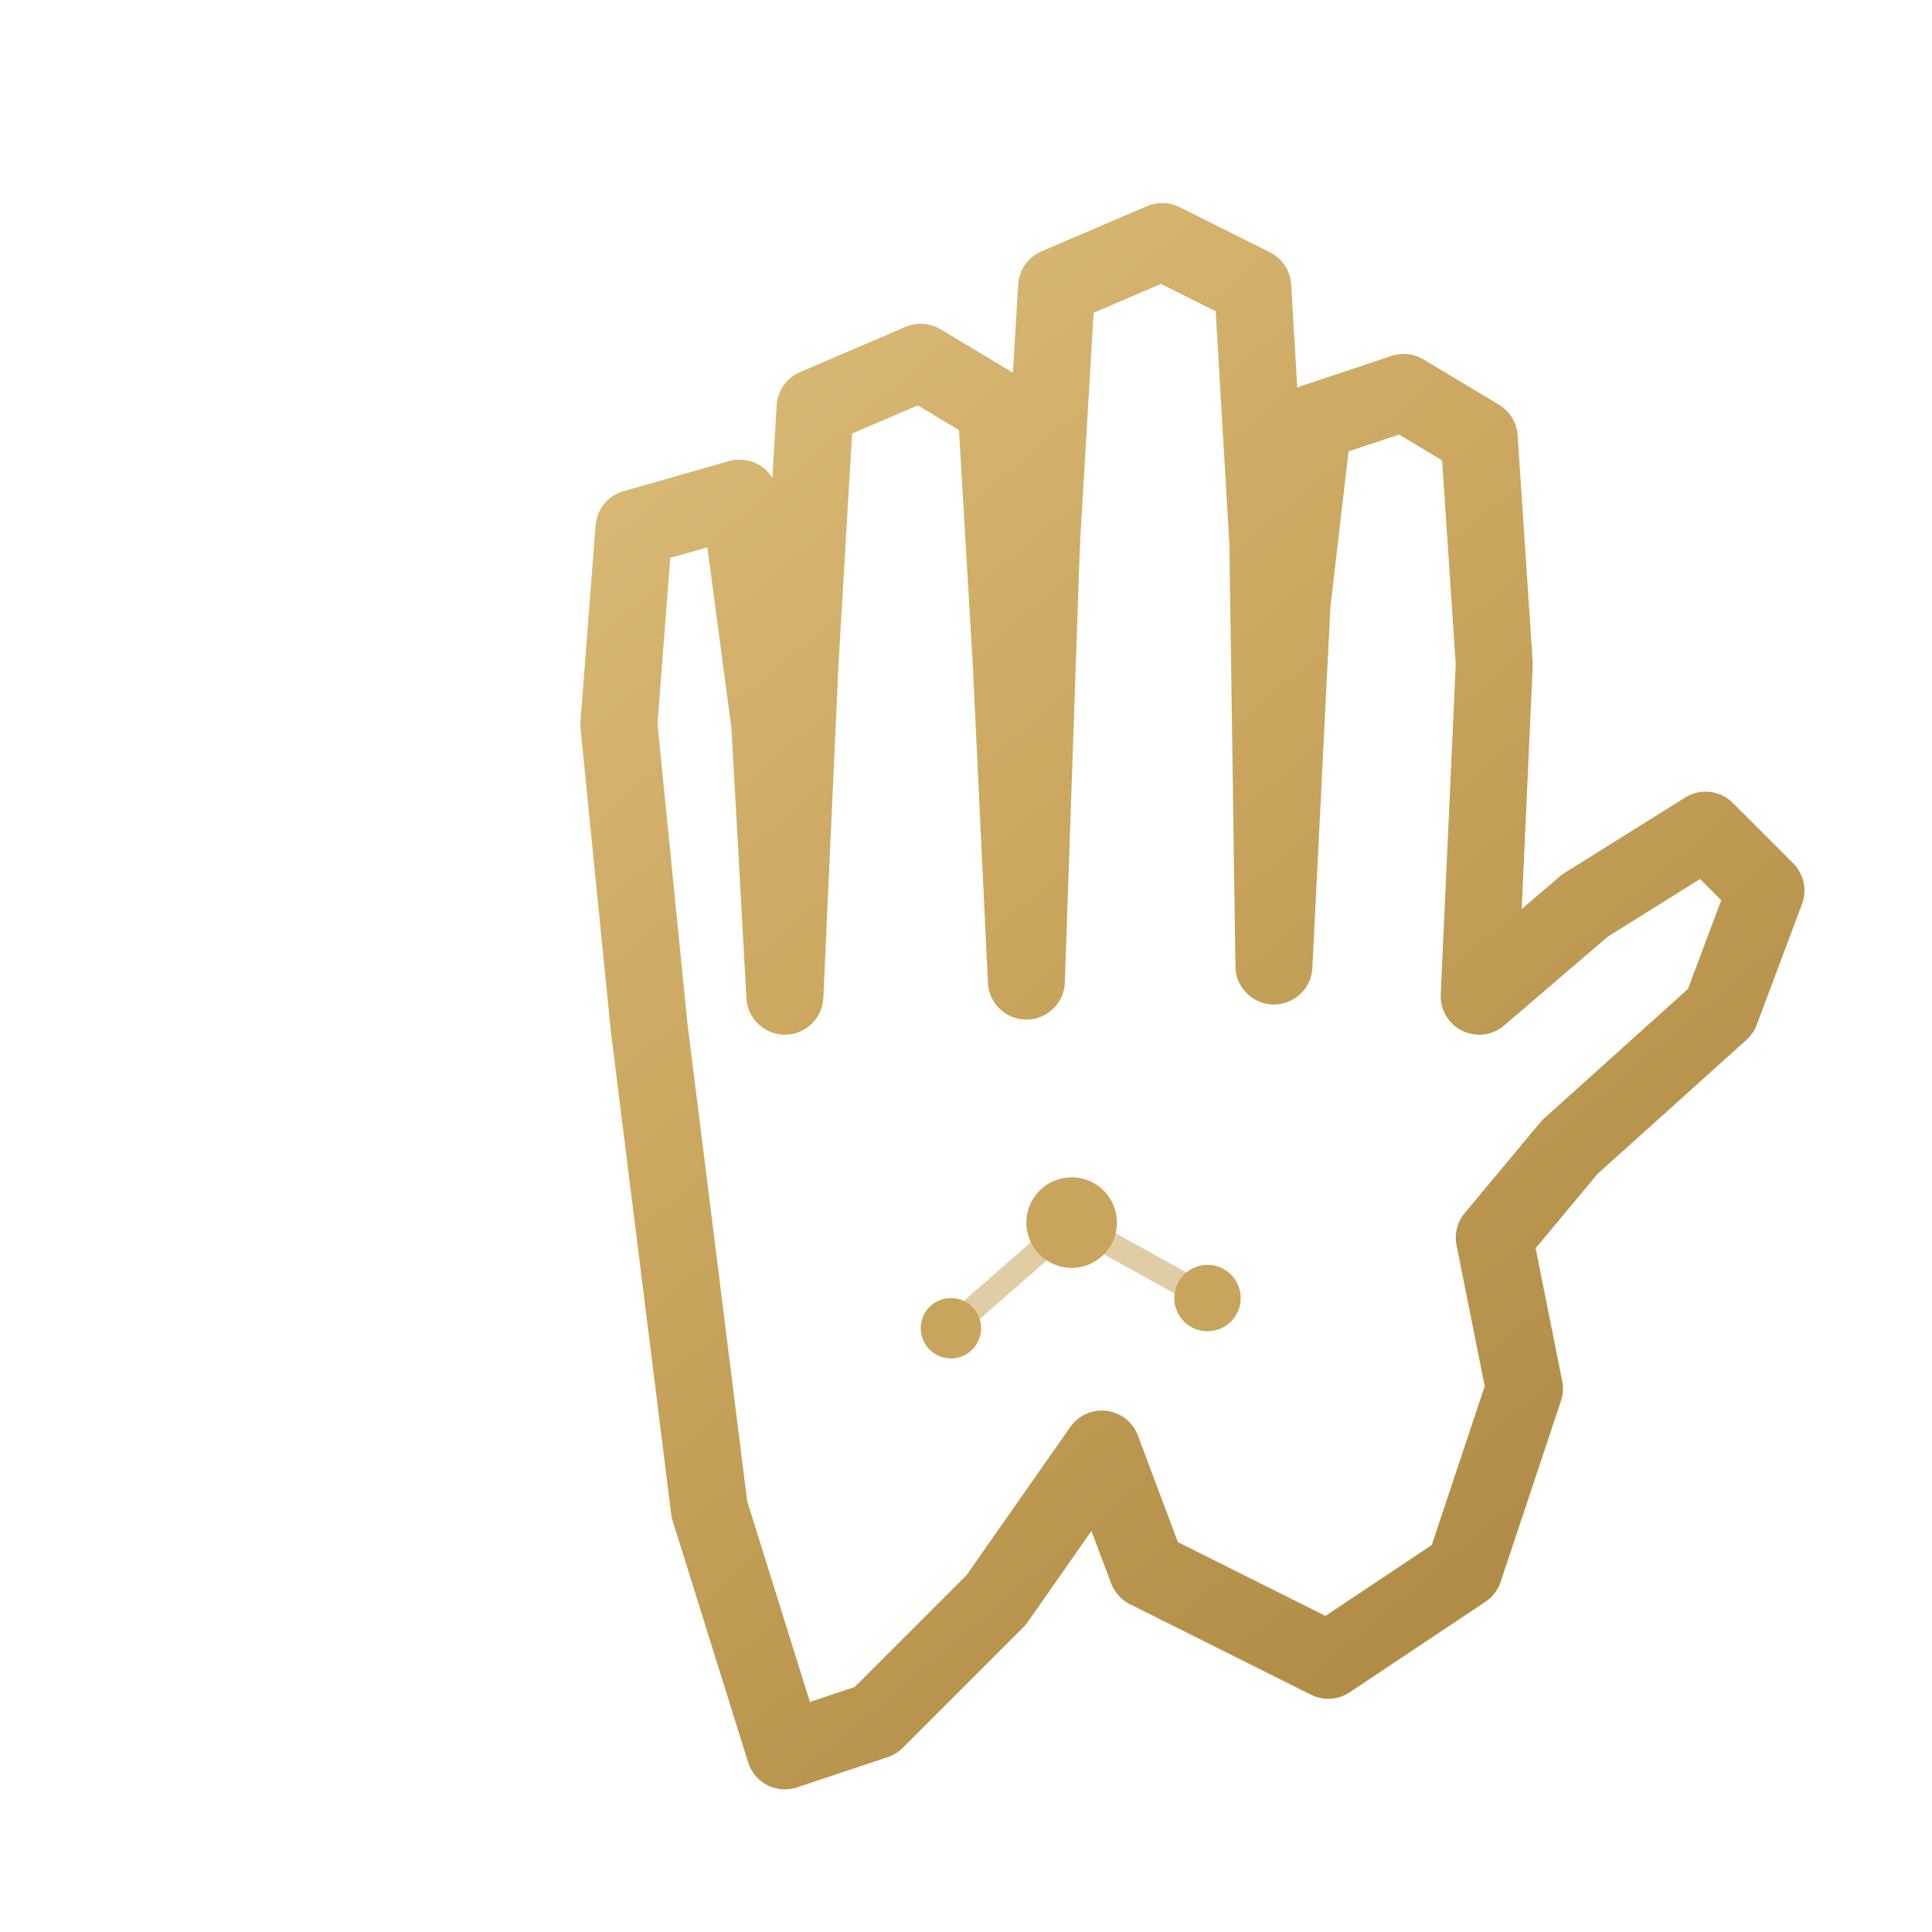
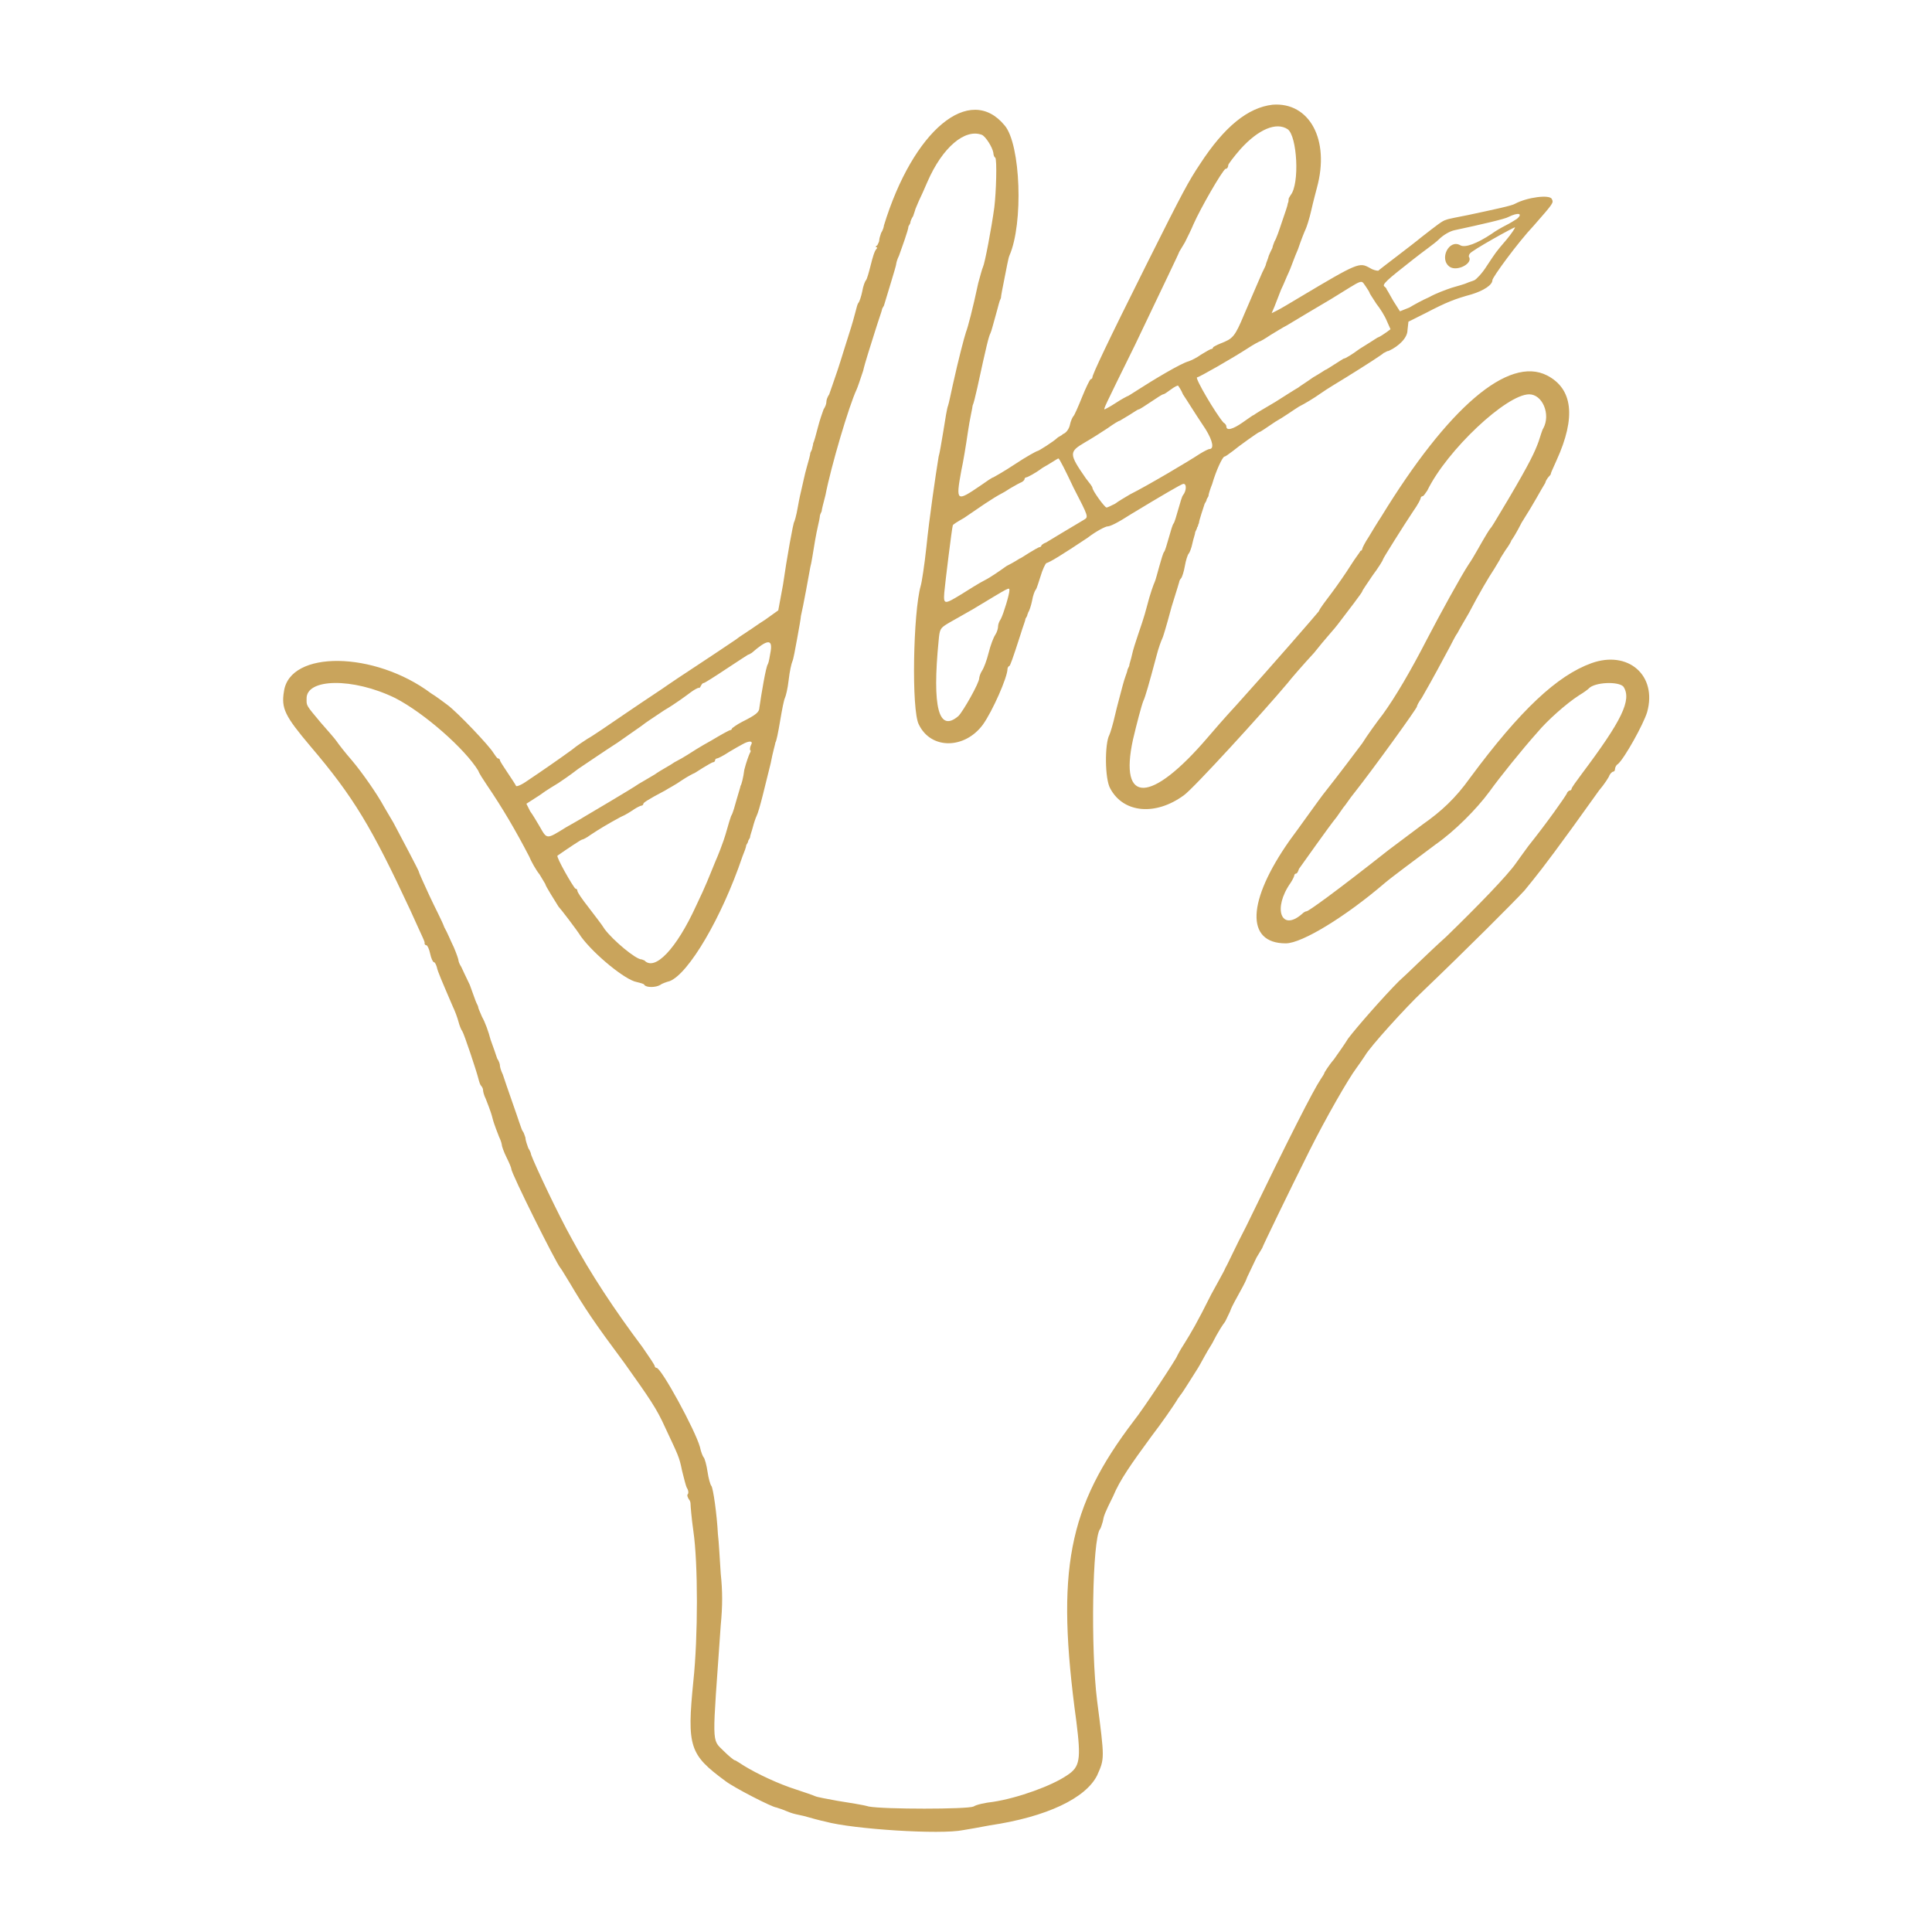
- <svg xmlns="http://www.w3.org/2000/svg" viewBox="0 0 64 64" fill="none" role="img" aria-label="WENSONJABI">
-   <defs>
-     <linearGradient id="g" x1="12" y1="6" x2="56" y2="58" gradientUnits="userSpaceOnUse">
-       <stop stop-color="#e2c484" />
-       <stop offset=".5" stop-color="#c9a45c" />
-       <stop offset="1" stop-color="#a8843f" />
-     </linearGradient>
-   </defs>
-   <path stroke="url(#g)" stroke-width="2.55" stroke-linecap="round" stroke-linejoin="round" d="       M 26 58       L 23.5 50       L 22.5 42       L 21.5 34       L 20.5 24       L 21 17.5       L 24.5 16.5       L 25.5 24       L 26 33       L 26.5 22       L 27 13.5       L 30.5 12       L 33 13.5       L 33.5 22       L 34 32.5       L 34.5 18       L 35 9.5       L 38.5 8       L 41.5 9.5       L 42 18       L 42.2 32       L 42.8 20       L 43.5 14       L 46.5 13       L 49 14.5       L 49.5 22       L 49 33       L 52.5 30       L 56.5 27.5       L 58.5 29.5       L 57 33.5       L 52 38       L 49.5 41       L 50.5 46       L 48.5 52       L 44 55       L 38 52       L 36.5 48       L 33 53       L 29 57       Z     " />
-   <g fill="#c9a45c">
-     <circle cx="35.5" cy="40.5" r="1.5" />
-     <circle cx="40" cy="43" r="1.1" />
-     <circle cx="31.5" cy="44" r="1" />
+ <svg xmlns="http://www.w3.org/2000/svg" viewBox="0 0 100 100" role="img" aria-label="Wensonjabi left-hand logo">
+   <g transform="scale(0.097656) translate(0,1024) scale(0.5,-0.5)" fill="#c9a45c" stroke="none">
+     <path d="M1349 1937 c-26 -3 -51 -23 -77 -63 -12 -18 -18 -29 -56 -105 -43 -86 -58 -118 -58 -121 0 -1 -1 -2 -2 -2 -1 -1 -5 -9 -9 -19 -4 -10 -8 -19 -9 -20 -1 -1 -3 -5 -4 -10 -1 -4 -4 -8 -7 -9 -2 -2 -5 -3 -6 -4 -4 -4 -20 -14 -21 -14 -1 0 -12 -6 -24 -14 -12 -8 -23 -14 -23 -14 -1 0 -7 -4 -14 -9 -25 -17 -26 -17 -20 16 2 9 5 27 7 41 2 14 5 26 5 28 1 2 3 10 5 19 10 46 12 54 14 58 1 2 3 10 5 17 4 14 4 16 6 20 0 2 2 12 4 22 2 10 4 21 5 23 15 34 12 118 -5 138 -37 45 -97 -5 -128 -106 0 -1 -1 -5 -3 -8 -1 -3 -2 -6 -2 -8 0 -1 -1 -3 -2 -5 -2 -1 -2 -2 -1 -2 1 0 1 -1 0 -2 -2 -2 -4 -9 -6 -17 -2 -8 -4 -15 -5 -16 -1 -1 -3 -6 -4 -12 -1 -5 -3 -11 -4 -12 -1 -1 -2 -5 -3 -9 -1 -4 -4 -15 -7 -24 -3 -9 -8 -26 -12 -38 -4 -12 -8 -23 -9 -26 -2 -3 -3 -6 -3 -8 0 -2 -1 -5 -3 -8 -1 -3 -4 -11 -6 -19 -2 -8 -4 -15 -5 -17 0 -2 -1 -4 -1 -5 0 -1 -1 -3 -2 -5 0 -2 -2 -9 -4 -16 -2 -7 -4 -17 -5 -21 -1 -4 -3 -13 -4 -19 -2 -12 -4 -17 -4 -17 -1 0 -8 -39 -12 -67 l-5 -27 -14 -10 c-8 -5 -16 -11 -18 -12 -1 -1 -8 -5 -13 -9 -25 -17 -65 -43 -72 -48 -4 -3 -24 -16 -43 -29 -19 -13 -38 -26 -42 -28 -3 -2 -11 -7 -17 -12 -11 -8 -31 -22 -49 -34 -6 -4 -10 -5 -10 -4 -1 2 -5 8 -9 14 -4 6 -8 12 -8 13 0 1 -1 2 -2 2 -1 0 -3 3 -5 6 -4 7 -38 43 -49 51 -4 3 -12 9 -17 12 -60 45 -150 46 -156 2 -3 -18 1 -26 28 -58 46 -54 65 -86 106 -174 13 -29 16 -34 15 -35 0 -1 1 -2 2 -2 1 0 3 -4 4 -9 1 -5 3 -9 4 -9 1 0 2 -2 3 -5 1 -5 5 -14 17 -42 2 -4 5 -12 6 -16 1 -4 3 -9 4 -10 2 -3 15 -42 17 -50 1 -4 2 -7 3 -8 1 -1 2 -3 2 -4 0 -2 1 -6 3 -10 1 -3 5 -12 7 -20 2 -8 6 -17 7 -20 2 -4 3 -8 3 -9 0 -1 2 -7 5 -13 3 -6 5 -11 5 -12 0 -5 48 -101 52 -105 1 -1 5 -8 10 -16 16 -27 26 -42 58 -85 27 -38 34 -48 43 -68 14 -30 15 -31 18 -46 2 -8 4 -16 5 -18 2 -3 2 -6 1 -7 -1 -1 0 -3 1 -5 1 -1 2 -3 2 -5 0 -2 1 -15 3 -29 5 -34 5 -112 0 -159 -7 -70 -4 -78 34 -106 9 -7 50 -28 54 -28 0 0 3 -1 6 -2 8 -3 8 -4 23 -7 7 -2 18 -5 23 -6 29 -8 122 -14 146 -9 6 1 18 3 28 5 61 9 102 29 114 53 8 18 8 17 0 79 -7 56 -5 171 3 182 1 1 2 5 3 8 1 6 2 9 11 27 7 17 19 34 41 64 10 13 24 33 28 40 1 1 2 3 3 4 1 1 13 20 18 28 2 3 8 15 15 26 6 12 12 21 13 22 1 1 3 6 6 12 2 6 7 14 9 18 2 4 7 12 9 18 3 6 7 15 10 21 3 5 6 10 6 10 0 1 28 59 50 103 17 34 41 76 50 88 3 4 7 10 9 13 5 9 43 51 61 68 47 45 96 94 108 107 13 16 19 23 51 67 10 14 23 32 28 39 6 7 11 15 11 16 1 2 3 4 4 4 1 0 2 1 2 3 0 1 1 4 3 5 7 6 27 42 31 55 11 39 -20 66 -59 52 -36 -13 -75 -49 -129 -122 -15 -21 -30 -35 -50 -49 -8 -6 -24 -18 -36 -27 -57 -45 -85 -65 -87 -65 -1 0 -3 -1 -5 -3 -22 -19 -31 6 -12 33 2 3 4 7 4 8 0 1 1 2 2 2 1 0 2 2 3 5 3 4 31 44 40 55 2 3 5 7 7 10 2 2 7 10 12 16 19 24 66 89 66 91 0 1 2 5 5 9 4 7 11 19 27 49 4 7 8 16 11 20 2 4 8 14 12 21 11 21 21 38 27 47 3 5 6 10 6 10 0 1 3 5 6 10 3 4 6 9 6 10 1 1 6 9 11 19 14 22 20 34 25 42 1 4 4 7 5 8 0 0 1 1 1 2 0 1 3 7 6 14 21 46 17 76 -10 90 -41 21 -105 -34 -176 -150 -4 -6 -10 -16 -13 -21 -4 -6 -7 -12 -7 -13 0 -1 -1 -2 -2 -2 0 -1 -5 -7 -10 -15 -5 -8 -14 -21 -20 -29 -6 -8 -13 -17 -14 -20 -4 -5 -50 -58 -87 -99 -12 -13 -26 -29 -31 -35 -60 -70 -94 -71 -79 -2 4 17 9 36 11 41 2 4 6 18 14 48 2 8 5 16 6 18 1 2 2 6 3 9 1 3 4 14 7 25 7 22 7 23 8 26 0 1 1 3 2 4 1 1 3 7 4 13 1 6 3 12 4 13 1 1 3 6 4 11 1 5 3 10 3 12 1 2 2 4 2 5 0 0 1 1 1 2 0 1 1 2 1 3 0 2 5 17 6 20 1 2 2 3 2 4 0 1 1 2 2 4 0 2 2 8 4 13 4 14 11 29 13 29 1 0 5 3 9 6 6 5 27 20 28 20 1 0 8 5 17 11 9 5 20 13 25 16 6 3 16 9 23 14 7 5 19 12 27 17 21 13 38 24 40 26 1 0 3 2 5 2 11 5 20 14 20 22 l1 9 18 9 c23 12 31 15 49 20 13 4 22 10 22 15 0 3 27 40 44 58 21 24 21 24 19 28 -2 5 -26 2 -39 -5 -3 -2 -22 -6 -50 -12 -10 -2 -21 -4 -23 -5 -4 -1 -9 -5 -27 -19 -7 -6 -43 -33 -45 -35 -2 0 -6 1 -9 3 -11 6 -12 6 -74 -31 -10 -6 -20 -12 -24 -14 l-6 -3 3 7 c2 5 5 13 7 18 3 6 6 14 8 18 2 4 6 16 10 25 3 9 7 19 8 21 1 2 4 11 6 20 2 9 5 20 6 24 14 51 -8 91 -47 88z m16 -26 c10 -7 13 -58 3 -70 -1 -2 -2 -3 -2 -4 0 -1 0 -3 -1 -5 0 -2 -3 -10 -6 -19 -3 -9 -6 -18 -8 -21 -1 -3 -2 -5 -2 -6 0 -1 -2 -4 -4 -9 -1 -4 -3 -8 -3 -9 0 -1 -2 -5 -4 -9 -4 -9 -6 -14 -19 -44 -10 -24 -12 -26 -25 -31 -5 -2 -8 -4 -8 -4 0 -1 -1 -2 -2 -2 -1 0 -6 -3 -11 -6 -4 -3 -10 -6 -13 -7 -8 -2 -38 -20 -55 -31 -5 -3 -9 -6 -10 -6 0 0 -6 -3 -12 -7 -6 -4 -12 -7 -12 -7 -1 1 -2 -1 32 68 30 63 47 98 47 99 0 0 3 5 6 10 3 6 7 14 9 19 8 18 30 56 34 59 2 0 3 2 3 4 0 1 6 9 13 17 19 21 38 29 50 21z m-324 -6 c4 -2 11 -13 12 -19 0 -2 1 -5 2 -5 2 -2 1 -37 -1 -53 -3 -22 -10 -59 -12 -63 -1 -2 -3 -10 -5 -17 -6 -28 -11 -47 -13 -52 -2 -6 -8 -29 -14 -56 -2 -9 -4 -19 -5 -22 -1 -2 -3 -14 -5 -27 -2 -12 -4 -24 -5 -27 -3 -18 -10 -66 -13 -96 -2 -19 -5 -38 -6 -41 -8 -28 -10 -132 -2 -147 13 -27 49 -26 68 0 10 14 26 50 26 59 0 1 1 3 2 3 1 1 3 6 12 34 2 7 5 14 5 16 1 2 2 3 2 4 0 1 1 2 1 3 1 1 3 7 4 12 1 6 3 11 4 12 1 1 3 8 5 14 2 7 5 13 6 14 4 1 17 9 44 27 9 7 19 12 21 12 3 0 11 4 25 13 33 20 52 31 55 32 4 1 4 -7 0 -12 -1 -1 -3 -8 -5 -15 -2 -7 -4 -14 -5 -15 -1 -1 -3 -8 -5 -15 -2 -7 -4 -14 -5 -15 -1 -1 -3 -8 -5 -15 -2 -7 -4 -15 -5 -17 -1 -2 -5 -13 -8 -25 -3 -12 -8 -26 -10 -32 -2 -6 -5 -15 -6 -20 -1 -5 -3 -10 -3 -12 -1 -2 -2 -4 -2 -5 0 -1 -3 -8 -5 -16 -2 -8 -6 -22 -8 -31 -2 -9 -5 -19 -6 -21 -5 -9 -5 -47 1 -57 14 -26 48 -29 78 -7 10 7 84 88 110 119 3 4 16 19 28 32 11 14 23 27 25 30 10 13 26 34 26 35 0 1 5 8 11 17 6 8 11 16 11 17 0 1 22 36 32 51 5 7 8 13 8 14 0 1 1 2 2 2 1 0 3 3 5 6 21 43 84 102 108 102 14 0 23 -21 15 -36 -1 -1 -3 -8 -5 -14 -4 -11 -9 -22 -32 -61 -16 -27 -18 -30 -19 -31 -1 -1 -2 -3 -4 -6 -5 -8 -14 -25 -19 -32 -8 -12 -31 -54 -44 -79 -18 -35 -34 -62 -47 -80 -7 -9 -17 -23 -22 -31 -9 -12 -24 -32 -39 -51 -5 -6 -29 -40 -38 -52 -45 -64 -47 -109 -4 -109 17 0 63 28 105 64 7 6 34 26 54 41 20 14 43 37 57 56 10 14 34 44 51 63 10 12 30 30 44 39 5 3 9 6 10 7 6 7 32 8 37 2 9 -14 -2 -36 -44 -92 -6 -8 -11 -15 -11 -16 0 -1 -1 -2 -2 -2 -1 0 -3 -2 -3 -3 -2 -4 -21 -31 -41 -56 -5 -7 -11 -15 -13 -18 -9 -13 -41 -46 -74 -78 -20 -18 -42 -40 -50 -47 -16 -16 -45 -49 -54 -61 -3 -5 -10 -15 -15 -22 -6 -7 -10 -14 -10 -14 0 -1 -2 -4 -4 -7 -8 -12 -33 -61 -79 -156 -11 -21 -20 -41 -22 -44 -1 -3 -8 -15 -15 -28 -16 -32 -21 -40 -29 -53 -4 -6 -7 -12 -7 -12 0 -2 -37 -58 -46 -69 -70 -92 -83 -158 -61 -319 5 -40 4 -48 -10 -57 -16 -11 -52 -24 -78 -28 -9 -1 -18 -3 -21 -5 -7 -3 -95 -3 -111 0 -7 2 -21 4 -33 6 -11 2 -22 4 -24 5 -2 1 -11 4 -20 7 -19 6 -42 17 -55 25 -5 3 -9 6 -10 6 -1 0 -7 5 -12 10 -13 13 -12 4 -3 133 2 21 2 36 0 55 -1 15 -2 34 -3 42 -1 20 -5 49 -7 51 -1 1 -3 8 -4 15 -1 7 -3 14 -4 15 -1 1 -3 6 -4 11 -5 18 -41 84 -46 84 -1 0 -2 1 -2 2 0 1 -6 10 -13 20 -30 40 -55 78 -75 115 -14 25 -39 78 -43 89 0 1 -1 4 -3 7 -1 3 -3 8 -3 11 -1 3 -2 6 -3 7 -1 1 -5 14 -10 28 -5 14 -10 29 -11 32 -2 4 -3 8 -3 9 0 2 -1 5 -3 8 -1 3 -4 12 -7 20 -2 8 -6 19 -9 24 -2 5 -4 9 -4 10 0 1 -1 3 -2 5 -1 2 -4 11 -7 19 -4 8 -8 17 -9 19 -2 3 -3 6 -3 7 0 1 -2 7 -5 14 -3 6 -7 16 -10 21 -2 6 -10 21 -16 34 -6 13 -11 24 -11 25 0 1 -19 37 -27 52 -4 7 -9 15 -10 17 -7 13 -23 36 -34 49 -7 8 -14 17 -16 20 -2 3 -10 12 -17 20 -16 19 -15 18 -15 25 -1 22 49 23 94 1 31 -16 74 -54 88 -77 1 -3 5 -9 9 -15 17 -25 31 -49 45 -76 2 -5 7 -14 11 -19 3 -5 6 -10 6 -10 0 -2 11 -19 14 -24 2 -2 19 -24 24 -32 14 -19 47 -46 59 -48 4 -1 8 -2 8 -3 2 -3 12 -3 17 0 1 1 6 3 10 4 20 8 55 67 77 132 2 5 4 10 4 12 1 2 2 3 2 4 0 1 1 2 2 4 0 2 2 7 3 11 1 4 3 10 4 12 3 6 9 32 15 56 2 11 5 21 5 22 1 1 3 11 5 23 2 12 4 22 5 24 1 2 3 10 4 19 1 9 3 18 4 20 1 2 3 13 5 24 2 11 4 22 4 24 2 8 9 46 10 52 1 3 3 16 5 28 2 12 5 23 5 25 0 2 1 4 2 6 0 2 2 9 4 17 6 31 25 95 33 112 1 2 4 11 7 20 2 9 8 27 12 40 4 13 8 24 8 25 0 1 1 2 2 4 2 7 13 42 13 44 0 1 1 5 3 9 1 3 4 11 6 17 2 6 4 12 4 14 1 2 2 3 2 4 0 1 1 4 3 7 1 3 2 6 2 6 0 1 2 5 4 10 2 4 6 13 9 20 16 37 40 57 58 50z m567 -89 c-3 -2 -8 -5 -12 -7 -4 -2 -11 -6 -15 -9 -15 -10 -28 -15 -33 -12 -12 7 -23 -15 -11 -23 8 -5 25 4 20 11 0 0 0 2 1 3 1 3 48 29 48 28 0 -1 -4 -7 -9 -13 -12 -14 -11 -13 -21 -28 -5 -8 -11 -14 -13 -15 -2 -1 -6 -2 -8 -3 -2 -1 -9 -3 -16 -5 -6 -2 -17 -6 -24 -10 -7 -3 -16 -8 -21 -11 l-10 -4 -7 11 c-3 5 -6 11 -7 12 0 1 -1 2 -2 3 -4 2 2 7 30 29 10 8 23 17 27 21 5 5 12 9 17 10 28 6 54 12 57 14 10 5 16 4 9 -2z m-160 -72 c2 -3 4 -6 4 -7 0 0 3 -5 7 -11 4 -5 9 -13 11 -18 l4 -9 -4 -3 c-3 -2 -7 -5 -10 -6 -3 -2 -11 -7 -19 -12 -8 -6 -15 -10 -16 -10 -1 0 -5 -3 -10 -6 -5 -3 -9 -6 -10 -6 0 0 -6 -4 -13 -8 -7 -5 -15 -10 -16 -11 -2 -1 -13 -8 -24 -15 -12 -7 -22 -13 -23 -14 -1 0 -6 -4 -12 -8 -10 -7 -17 -9 -17 -4 0 1 -1 3 -3 4 -8 9 -31 48 -28 48 2 0 37 20 54 31 6 4 12 7 12 7 1 0 6 3 12 7 5 3 13 8 17 10 15 9 30 18 47 28 36 22 31 21 37 13z m-194 -114 c6 -9 10 -16 24 -37 8 -13 9 -21 4 -21 -1 0 -5 -2 -10 -5 -12 -8 -56 -34 -74 -43 -5 -3 -12 -7 -16 -10 -4 -2 -8 -4 -9 -4 -2 0 -15 18 -15 21 0 1 -3 5 -7 10 -18 26 -18 28 -1 38 7 4 18 11 24 15 7 5 12 8 13 8 0 0 5 3 10 6 5 3 9 6 10 6 1 0 7 4 13 8 6 4 12 8 13 8 1 0 4 2 8 5 4 3 8 5 8 4 0 0 3 -4 5 -9z m-116 -99 c16 -31 16 -31 11 -34 -15 -9 -37 -22 -40 -24 -3 -1 -5 -3 -5 -3 0 -1 -1 -2 -2 -2 -1 0 -6 -3 -11 -6 -5 -3 -9 -6 -10 -6 0 0 -6 -4 -14 -8 -7 -5 -17 -12 -23 -15 -6 -3 -17 -10 -25 -15 -18 -11 -19 -11 -18 2 1 11 8 68 9 71 0 1 5 4 12 8 6 4 16 11 22 15 6 4 14 9 18 11 4 2 8 5 10 6 2 1 5 3 9 5 3 1 5 3 5 4 0 1 1 2 2 2 1 0 9 4 17 10 9 5 16 10 17 10 1 0 8 -14 16 -31z m-68 -109 c0 -4 -6 -24 -9 -30 -2 -3 -3 -6 -3 -8 0 -2 -1 -6 -3 -9 -2 -3 -5 -11 -7 -19 -2 -8 -5 -16 -7 -19 -2 -3 -3 -7 -3 -8 0 -5 -17 -35 -22 -40 -21 -18 -28 9 -21 80 1 12 2 13 8 17 3 2 16 9 28 16 40 24 39 24 39 20z m-253 -64 c-1 -6 -2 -12 -3 -14 -2 -2 -7 -32 -9 -46 0 -5 -4 -8 -18 -15 -6 -3 -11 -7 -11 -7 0 -1 -1 -2 -2 -2 -1 0 -10 -5 -20 -11 -11 -6 -22 -13 -25 -15 -3 -2 -10 -6 -14 -8 -4 -3 -14 -8 -21 -13 -7 -4 -15 -9 -17 -10 -7 -5 -53 -32 -58 -35 -3 -2 -12 -7 -19 -11 -21 -13 -20 -13 -28 1 -3 5 -7 12 -10 16 l-4 8 14 9 c8 6 17 11 20 13 3 2 12 8 21 15 9 6 28 19 42 28 14 10 26 18 27 19 1 1 10 7 22 15 12 7 24 16 28 19 4 3 8 5 9 5 0 -1 1 0 2 2 1 2 2 3 3 3 1 0 12 7 24 15 12 8 23 15 23 15 1 0 2 1 4 2 16 14 22 15 20 2z m-21 -100 c-1 -2 -1 -4 -1 -5 1 0 1 -2 0 -3 -1 -2 -4 -10 -6 -18 -1 -8 -3 -16 -4 -17 0 -1 -2 -7 -4 -14 -2 -7 -4 -15 -6 -18 -1 -3 -3 -9 -4 -13 -1 -4 -3 -10 -4 -13 -1 -3 -5 -14 -9 -23 -7 -17 -9 -23 -20 -46 -21 -46 -44 -70 -55 -58 -1 0 -2 1 -3 1 -6 0 -30 20 -39 32 -3 5 -11 15 -17 23 -7 9 -12 16 -12 18 0 1 -1 2 -2 2 -2 1 -21 34 -19 35 10 7 25 17 26 17 1 0 5 2 9 5 9 6 19 12 32 19 5 2 11 6 14 8 3 2 7 4 8 4 1 0 2 1 2 2 0 1 4 4 23 14 3 2 11 6 18 11 6 4 12 7 12 7 1 0 5 3 10 6 5 3 10 6 11 6 1 0 2 1 2 2 0 1 1 2 2 2 1 0 7 3 13 7 5 3 12 7 14 8 7 4 12 4 9 -1z" />
  </g>
-   <path stroke="#c9a45c" stroke-opacity=".55" stroke-width=".8" stroke-linecap="round" d="M35.5 40.5 L40 43 M35.5 40.5 L31.5 44" />
</svg>
